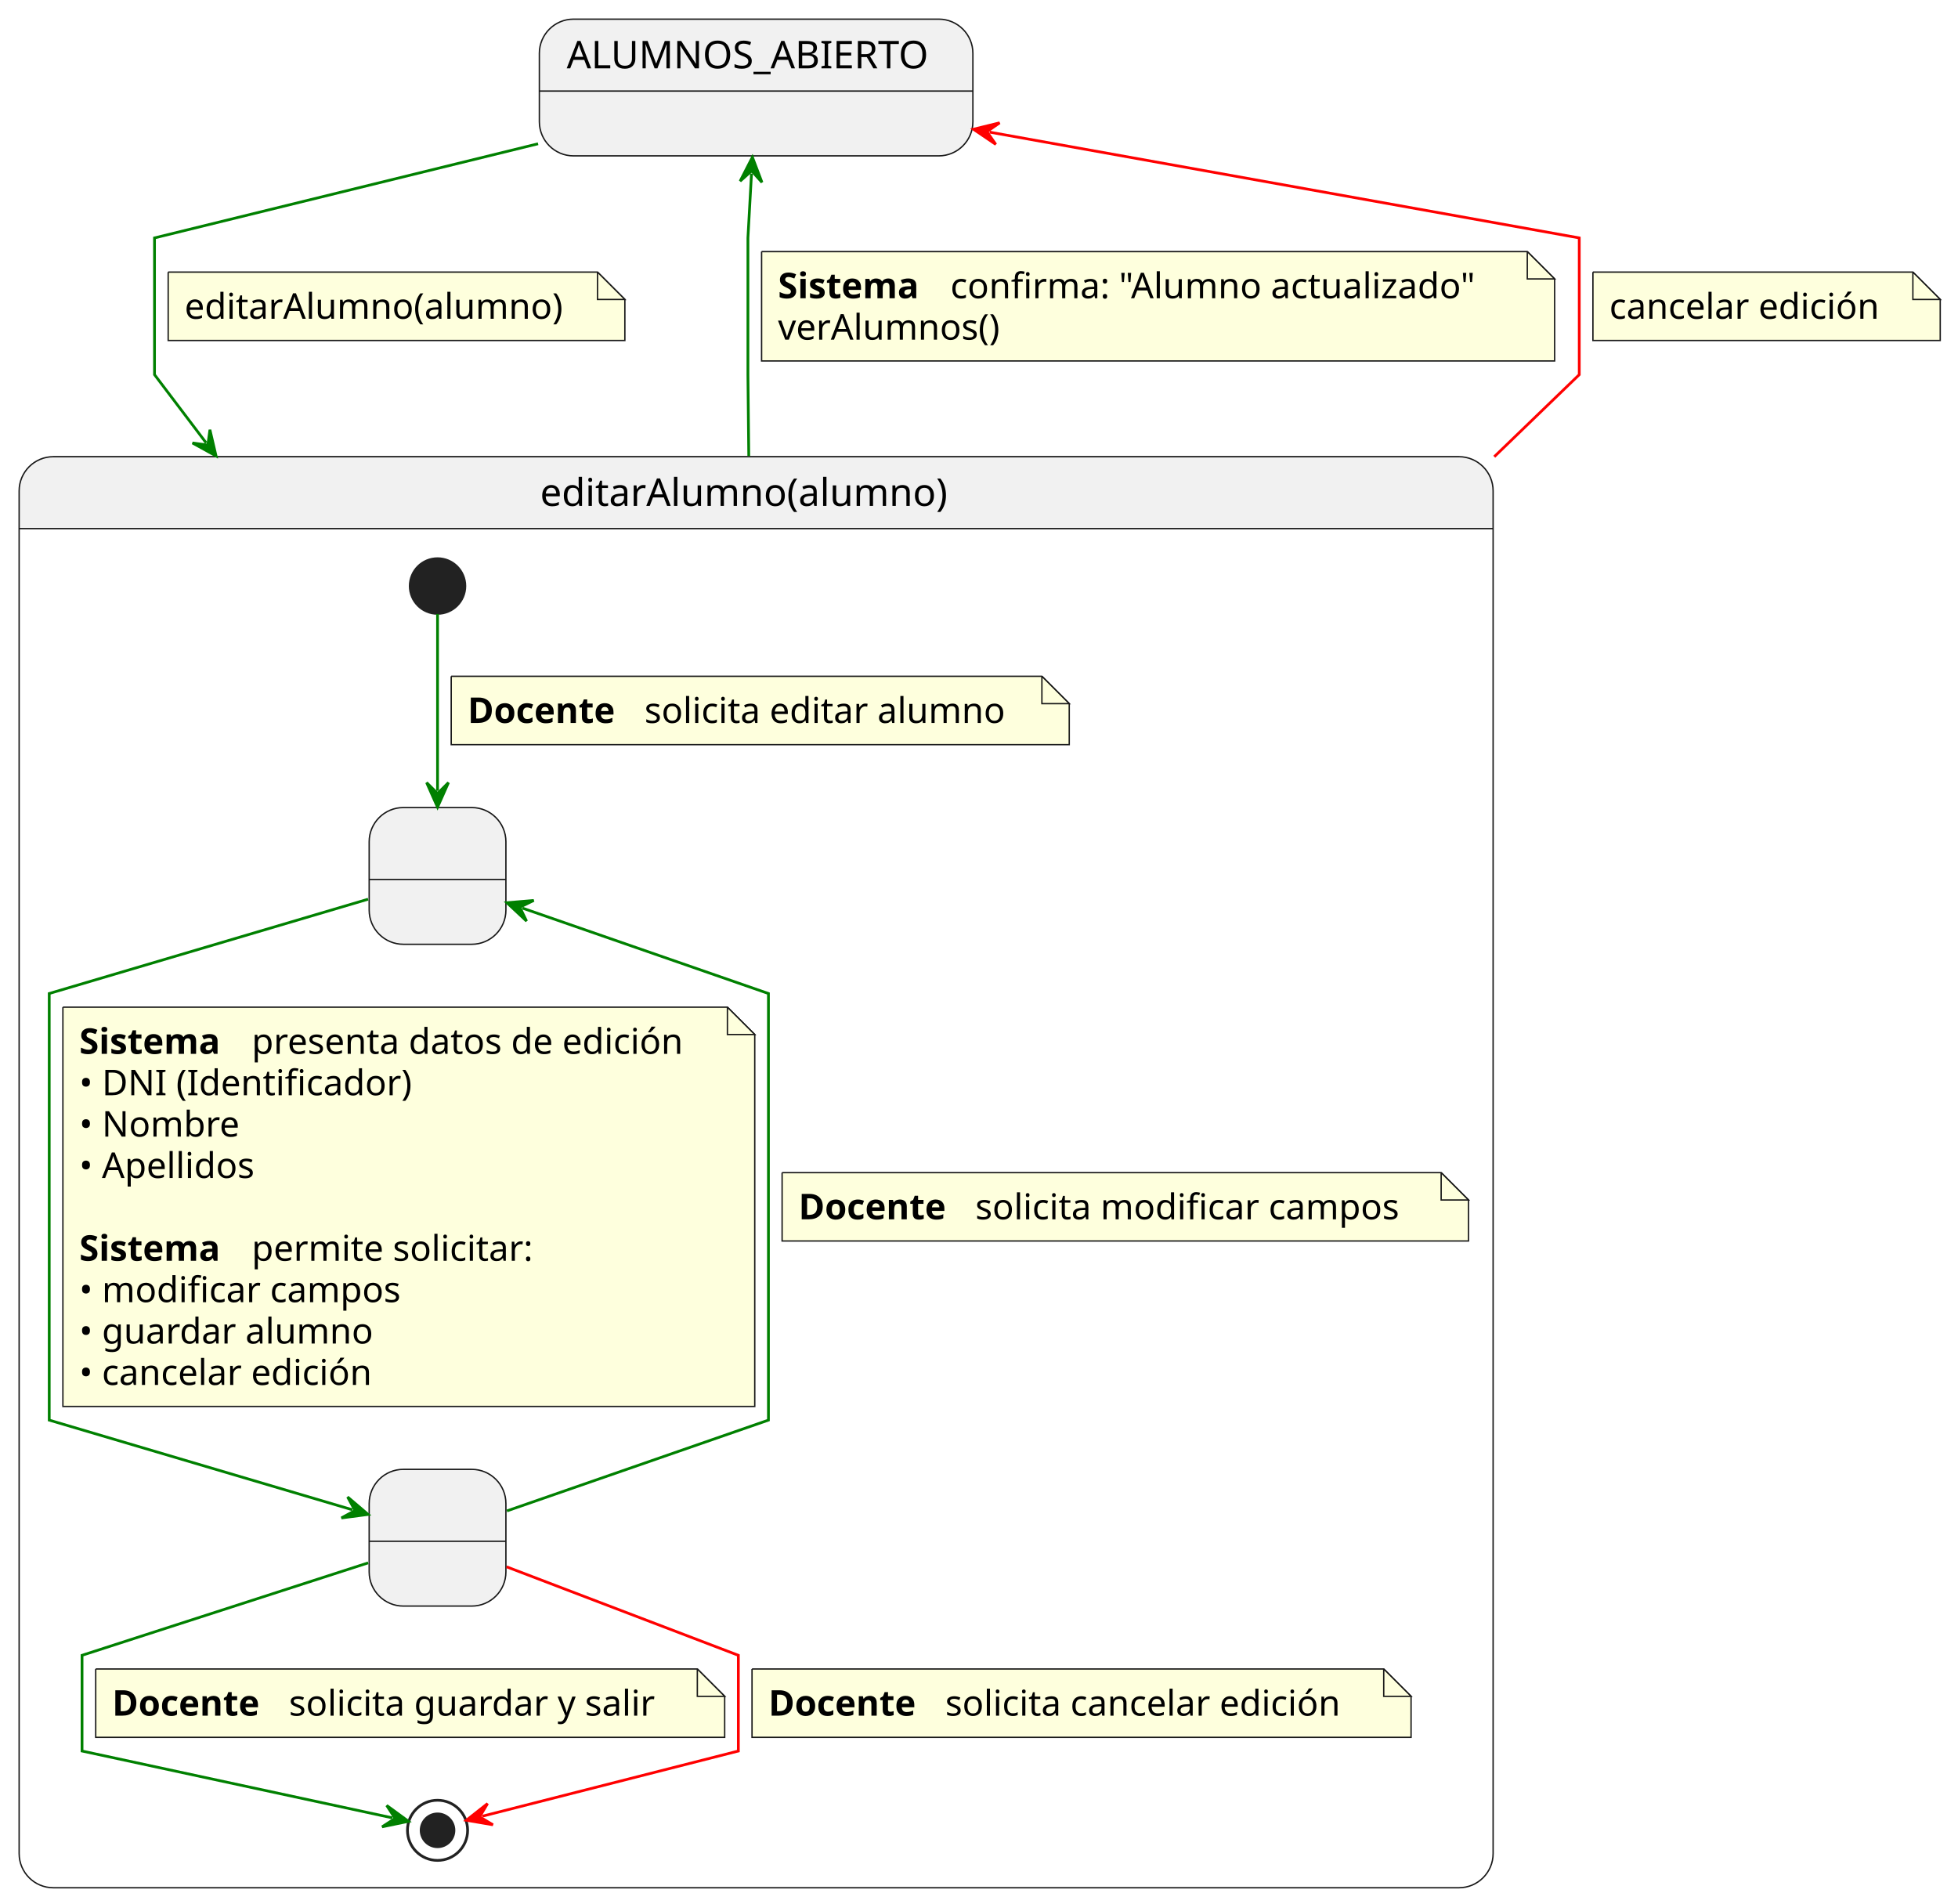
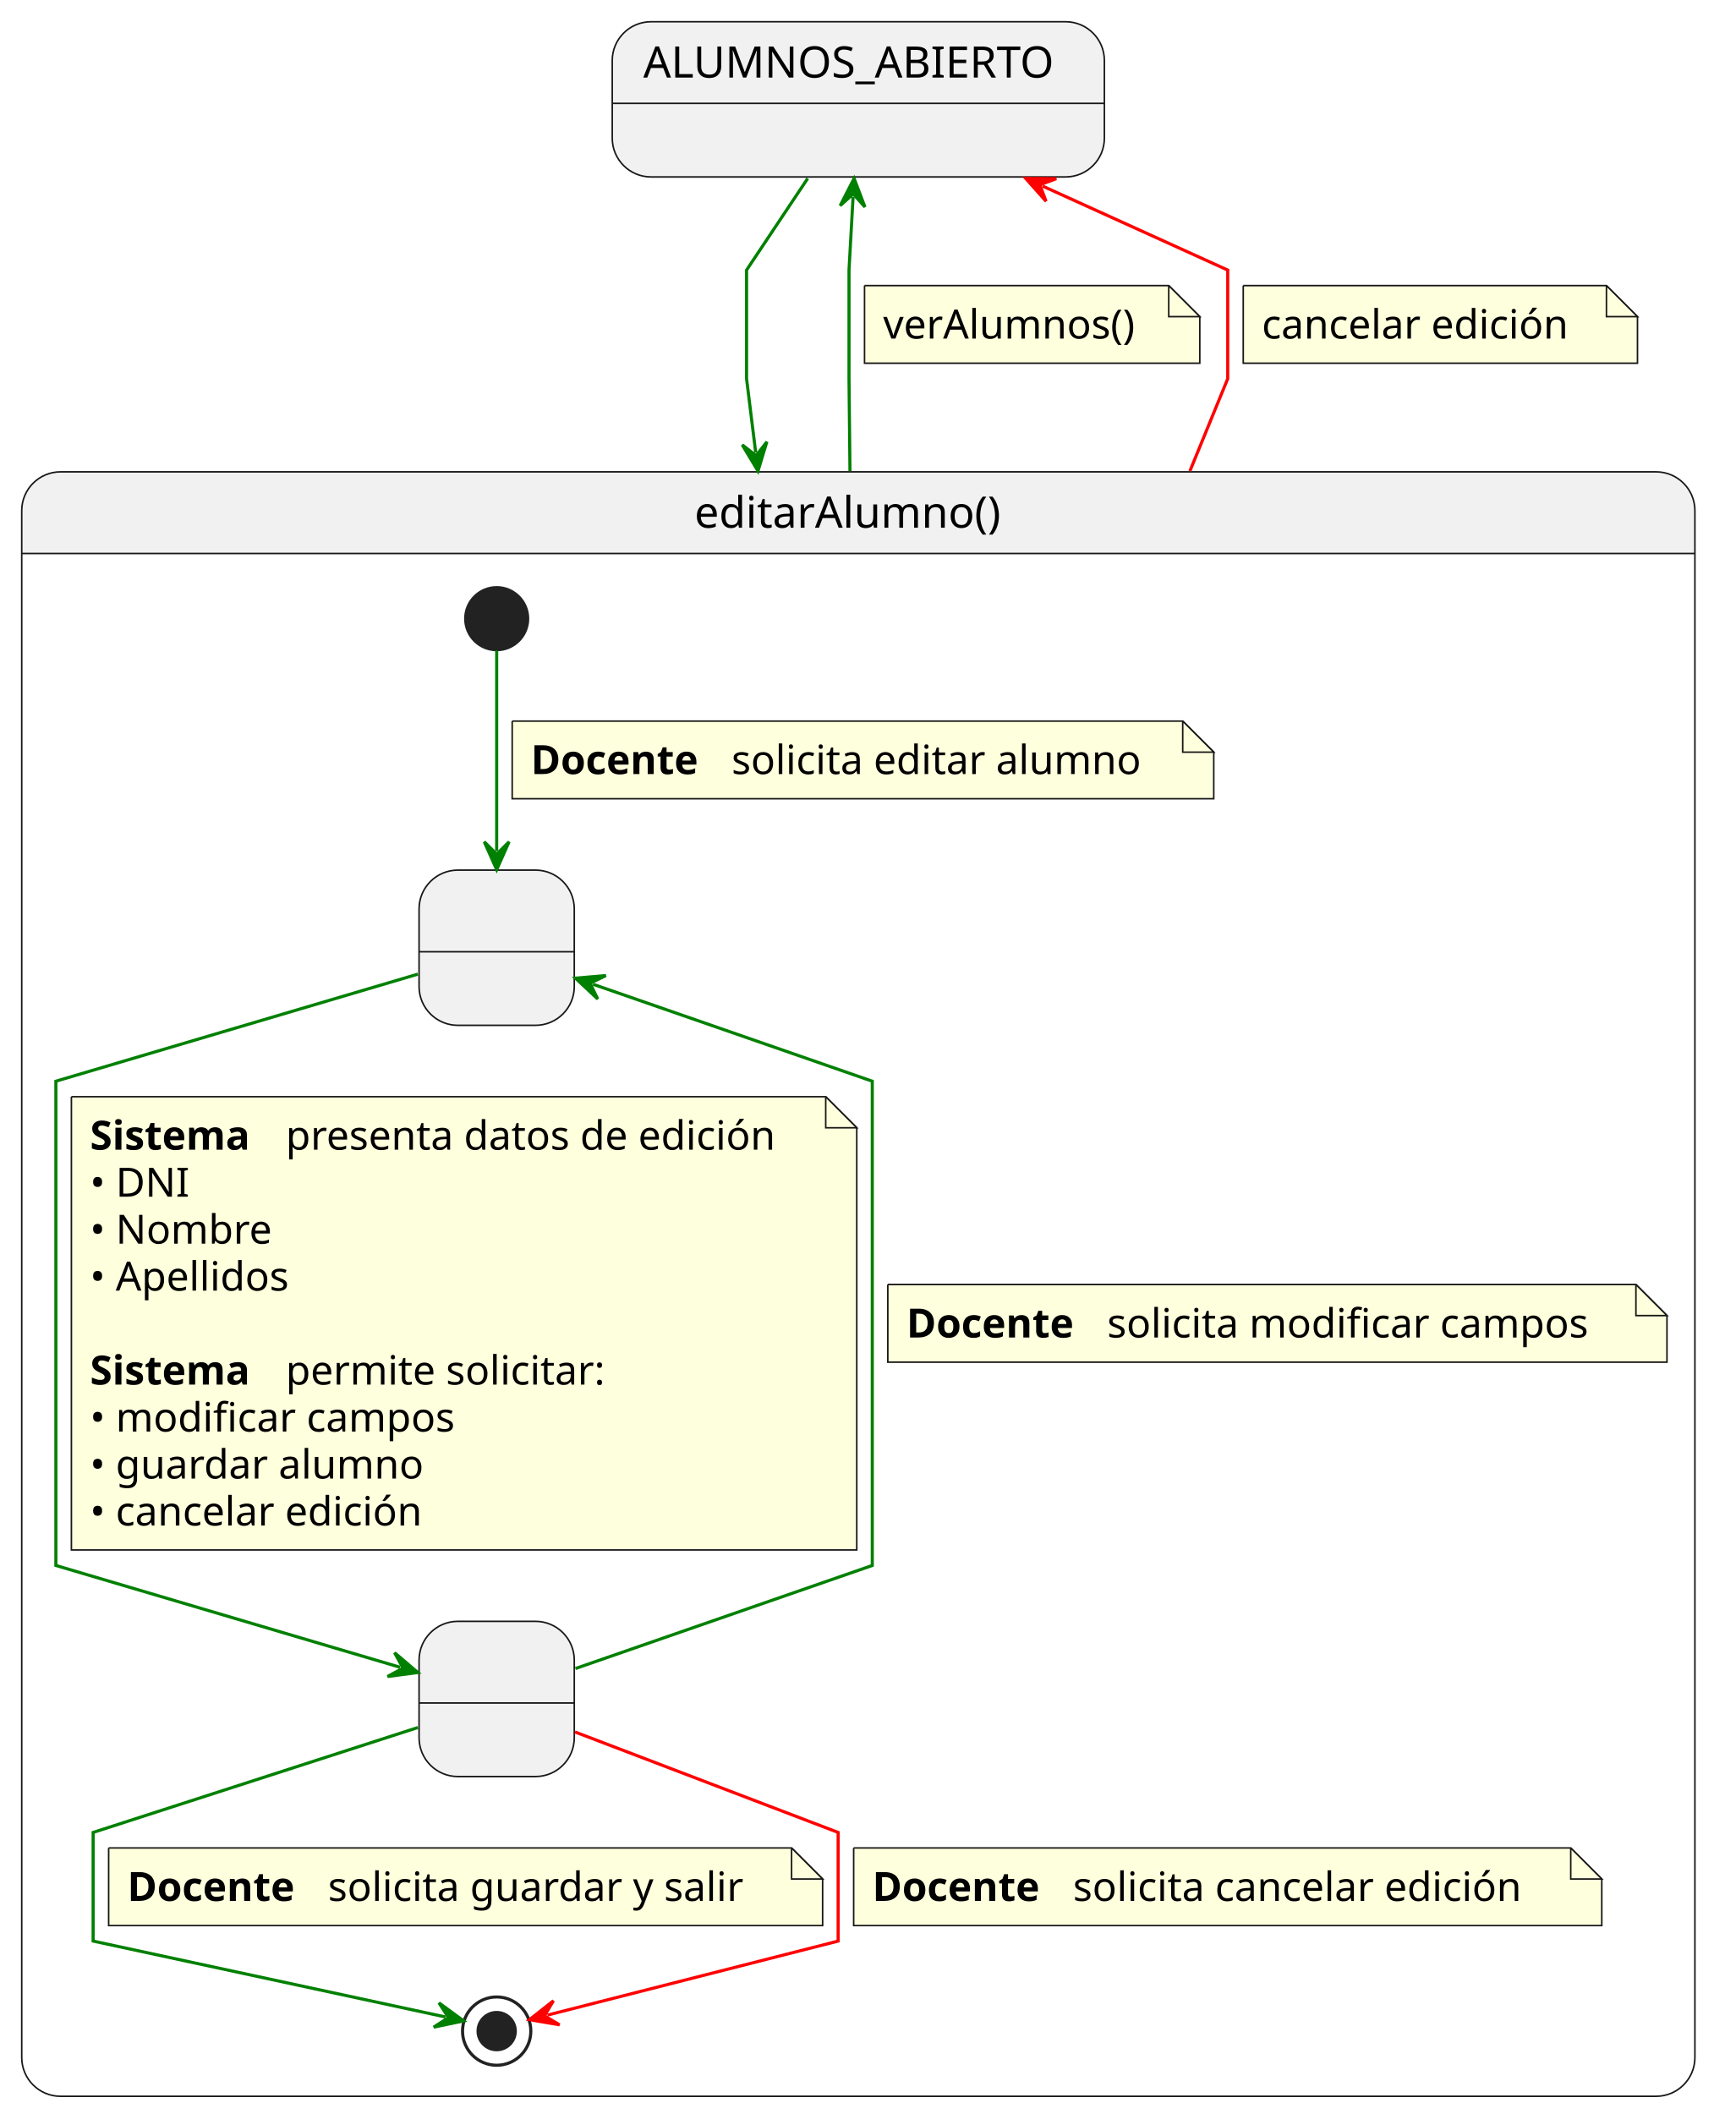
- <svg xmlns="http://www.w3.org/2000/svg" contentStyleType="text/css" data-diagram-type="STATE" height="696px" preserveAspectRatio="none" style="width:716px;height:696px;background:#FFFFFF;" version="1.1" viewBox="0 0 716 696" width="716px" zoomAndPan="magnify">
+ <svg xmlns="http://www.w3.org/2000/svg" contentStyleType="text/css" data-diagram-type="STATE" height="681px" preserveAspectRatio="none" style="width:559px;height:681px;background:#FFFFFF;" version="1.1" viewBox="0 0 559 681" width="559px" zoomAndPan="magnify">
  <defs />
  <g>
    <g id="ALUMNOS_ABIERTO">
      <rect fill="#F1F1F1" height="50" rx="12.5" ry="12.5" style="stroke:#181818;stroke-width:0.5;" width="158.537" x="197.23" y="7" />
      <line style="stroke:#181818;stroke-width:0.5;" x1="197.23" x2="355.767" y1="33.297" y2="33.297" />
      <text fill="#000000" font-family="sans-serif" font-size="14" lengthAdjust="spacing" textLength="138.537" x="207.23" y="24.995">ALUMNOS_ABIERTO</text>
    </g>
-     <path d="M19.5,167 L533.5,167 A12.5,12.5 0 0 1 546,179.5 L546,193.297 L7,193.297 L7,179.5 A12.5,12.5 0 0 1 19.5,167" fill="#F1F1F1" />
-     <rect fill="none" height="523.297" rx="12.5" ry="12.5" style="stroke:#181818;stroke-width:0.5;" width="539" x="7" y="167" />
-     <line style="stroke:#181818;stroke-width:0.5;" x1="7" x2="546" y1="193.297" y2="193.297" />
-     <text fill="#000000" font-family="sans-serif" font-size="14" lengthAdjust="spacing" textLength="157.972" x="197.514" y="184.995">editarAlumno(alumno)</text>
+     <path d="M19.5,152 L533.5,152 A12.5,12.5 0 0 1 546,164.5 L546,178.297 L7,178.297 L7,164.5 A12.5,12.5 0 0 1 19.5,152" fill="#F1F1F1" />
+     <rect fill="none" height="523.297" rx="12.5" ry="12.5" style="stroke:#181818;stroke-width:0.5;" width="539" x="7" y="152" />
+     <line style="stroke:#181818;stroke-width:0.5;" x1="7" x2="546" y1="178.297" y2="178.297" />
+     <text fill="#000000" font-family="sans-serif" font-size="14" lengthAdjust="spacing" textLength="105.554" x="223.723" y="169.995">editarAlumno()</text>
    <g id="editarAlumno.EditandoDatos">
-       <rect fill="#F1F1F1" height="50" rx="12.5" ry="12.5" style="stroke:#181818;stroke-width:0.5;" width="50" x="135" y="295.297" />
-       <line style="stroke:#181818;stroke-width:0.5;" x1="135" x2="185" y1="321.594" y2="321.594" />
-       <text fill="#000000" font-family="sans-serif" font-size="14" lengthAdjust="spacing" textLength="4.45" x="157.775" y="313.292"> </text>
+       <rect fill="#F1F1F1" height="50" rx="12.5" ry="12.5" style="stroke:#181818;stroke-width:0.5;" width="50" x="135" y="280.297" />
+       <line style="stroke:#181818;stroke-width:0.5;" x1="135" x2="185" y1="306.594" y2="306.594" />
+       <text fill="#000000" font-family="sans-serif" font-size="14" lengthAdjust="spacing" textLength="4.45" x="157.775" y="298.292"> </text>
    </g>
    <g id="editarAlumno.GuardandoDatos">
-       <rect fill="#F1F1F1" height="50" rx="12.5" ry="12.5" style="stroke:#181818;stroke-width:0.5;" width="50" x="135" y="537.297" />
-       <line style="stroke:#181818;stroke-width:0.5;" x1="135" x2="185" y1="563.594" y2="563.594" />
-       <text fill="#000000" font-family="sans-serif" font-size="14" lengthAdjust="spacing" textLength="4.45" x="157.775" y="555.292"> </text>
+       <rect fill="#F1F1F1" height="50" rx="12.5" ry="12.5" style="stroke:#181818;stroke-width:0.5;" width="50" x="135" y="522.297" />
+       <line style="stroke:#181818;stroke-width:0.5;" x1="135" x2="185" y1="548.594" y2="548.594" />
+       <text fill="#000000" font-family="sans-serif" font-size="14" lengthAdjust="spacing" textLength="4.45" x="157.775" y="540.292"> </text>
    </g>
-     <ellipse cx="160" cy="214.297" fill="#222222" rx="10" ry="10" style="stroke:#222222;stroke-width:1;" />
-     <ellipse cx="160" cy="669.297" fill="none" rx="11" ry="11" style="stroke:#222222;stroke-width:1;" />
-     <ellipse cx="160" cy="669.297" fill="#222222" rx="6" ry="6" style="stroke:#222222;stroke-width:1;" />
-     <g class="link" data-entity-1=".start.editarAlumno" data-entity-2="EditandoDatos" data-source-line="18" data-uid="lnk4" id="link_.start.editarAlumno_EditandoDatos">
-       <path d="M160,224.527 C160,240.237 160,266.657 160,289.167" fill="none" id="*start*editarAlumno-to-EditandoDatos" style="stroke:#008000;stroke-width:1;" />
-       <polygon fill="#008000" points="160,295.167,164,286.167,160,290.167,156,286.167,160,295.167" style="stroke:#008000;stroke-width:1;" />
-       <path d="M165,247.297 L165,272.297 L391,272.297 L391,257.297 L381,247.297 L165,247.297" fill="#FEFFDD" style="stroke:#181818;stroke-width:0.5;" />
-       <path d="M381,247.297 L381,257.297 L391,257.297 L381,247.297" fill="#FEFFDD" style="stroke:#181818;stroke-width:0.5;" />
-       <text fill="#000000" font-family="sans-serif" font-size="13" font-weight="bold" lengthAdjust="spacing" textLength="60.531" x="171" y="264.364">Docente</text>
-       <text fill="#000000" font-family="sans-serif" font-size="13" lengthAdjust="spacing" textLength="140.981" x="235.664" y="264.364">solicita editar alumno</text>
+     <ellipse cx="160" cy="199.297" fill="#222222" rx="10" ry="10" style="stroke:#222222;stroke-width:1;" />
+     <ellipse cx="160" cy="654.297" fill="none" rx="11" ry="11" style="stroke:#222222;stroke-width:1;" />
+     <ellipse cx="160" cy="654.297" fill="#222222" rx="6" ry="6" style="stroke:#222222;stroke-width:1;" />
+     <g class="link" data-entity-1=".start.editarAlumno" data-entity-2="EditandoDatos" data-source-line="12" data-uid="lnk4" id="link_.start.editarAlumno_EditandoDatos">
+       <path d="M160,209.527 C160,225.237 160,251.657 160,274.167" fill="none" id="*start*editarAlumno-to-EditandoDatos" style="stroke:#008000;stroke-width:1;" />
+       <polygon fill="#008000" points="160,280.167,164,271.167,160,275.167,156,271.167,160,280.167" style="stroke:#008000;stroke-width:1;" />
+       <path d="M165,232.297 L165,257.297 L391,257.297 L391,242.297 L381,232.297 L165,232.297" fill="#FEFFDD" style="stroke:#181818;stroke-width:0.5;" />
+       <path d="M381,232.297 L381,242.297 L391,242.297 L381,232.297" fill="#FEFFDD" style="stroke:#181818;stroke-width:0.5;" />
+       <text fill="#000000" font-family="sans-serif" font-size="13" font-weight="bold" lengthAdjust="spacing" textLength="60.531" x="171" y="249.364">Docente</text>
+       <text fill="#000000" font-family="sans-serif" font-size="13" lengthAdjust="spacing" textLength="140.981" x="235.664" y="249.364">solicita editar alumno</text>
    </g>
-     <g class="link" data-entity-1="EditandoDatos" data-entity-2="GuardandoDatos" data-source-line="23" data-uid="lnk5" id="link_EditandoDatos_GuardandoDatos">
-       <path d="M134.61,328.807 C93.77,340.887 18,363.297 18,363.297 C18,363.297 18,519.297 18,519.297 C18,519.297 88.016,540.005 128.856,552.085" fill="none" id="EditandoDatos-to-GuardandoDatos" style="stroke:#008000;stroke-width:1;" />
-       <polygon fill="#008000" points="134.61,553.787,127.114,547.398,129.815,552.369,124.845,555.07,134.61,553.787" style="stroke:#008000;stroke-width:1;" />
-       <path d="M23,368.297 L23,514.297 L276,514.297 L276,378.297 L266,368.297 L23,368.297" fill="#FEFFDD" style="stroke:#181818;stroke-width:0.5;" />
-       <path d="M266,368.297 L266,378.297 L276,378.297 L266,368.297" fill="#FEFFDD" style="stroke:#181818;stroke-width:0.5;" />
-       <text fill="#000000" font-family="sans-serif" font-size="13" font-weight="bold" lengthAdjust="spacing" textLength="58.906" x="29" y="385.364">Sistema</text>
-       <text fill="#000000" font-family="sans-serif" font-size="13" lengthAdjust="spacing" textLength="169.171" x="92.039" y="385.364">presenta datos de edición</text>
-       <text fill="#000000" font-family="sans-serif" font-size="13" lengthAdjust="spacing" textLength="131.53" x="29" y="400.497">• DNI (Identificador)</text>
-       <text fill="#000000" font-family="sans-serif" font-size="13" lengthAdjust="spacing" textLength="63.737" x="29" y="415.629">• Nombre</text>
-       <text fill="#000000" font-family="sans-serif" font-size="13" lengthAdjust="spacing" textLength="70.757" x="29" y="430.762">• Apellidos</text>
-       <text fill="#000000" font-family="sans-serif" font-size="13" lengthAdjust="spacing" textLength="4.132" x="29" y="445.895"> </text>
-       <text fill="#000000" font-family="sans-serif" font-size="13" font-weight="bold" lengthAdjust="spacing" textLength="58.906" x="29" y="461.028">Sistema</text>
-       <text fill="#000000" font-family="sans-serif" font-size="13" lengthAdjust="spacing" textLength="110.595" x="92.039" y="461.028">permite solicitar:</text>
-       <text fill="#000000" font-family="sans-serif" font-size="13" lengthAdjust="spacing" textLength="127.816" x="29" y="476.161">• modificar campos</text>
-       <text fill="#000000" font-family="sans-serif" font-size="13" lengthAdjust="spacing" textLength="115.972" x="29" y="491.293">• guardar alumno</text>
-       <text fill="#000000" font-family="sans-serif" font-size="13" lengthAdjust="spacing" textLength="118.168" x="29" y="506.426">• cancelar edición</text>
+     <g class="link" data-entity-1="EditandoDatos" data-entity-2="GuardandoDatos" data-source-line="17" data-uid="lnk5" id="link_EditandoDatos_GuardandoDatos">
+       <path d="M134.61,313.807 C93.77,325.887 18,348.297 18,348.297 C18,348.297 18,504.297 18,504.297 C18,504.297 88.016,525.005 128.856,537.085" fill="none" id="EditandoDatos-to-GuardandoDatos" style="stroke:#008000;stroke-width:1;" />
+       <polygon fill="#008000" points="134.61,538.787,127.114,532.398,129.815,537.369,124.845,540.07,134.61,538.787" style="stroke:#008000;stroke-width:1;" />
+       <path d="M23,353.297 L23,499.297 L276,499.297 L276,363.297 L266,353.297 L23,353.297" fill="#FEFFDD" style="stroke:#181818;stroke-width:0.5;" />
+       <path d="M266,353.297 L266,363.297 L276,363.297 L266,353.297" fill="#FEFFDD" style="stroke:#181818;stroke-width:0.5;" />
+       <text fill="#000000" font-family="sans-serif" font-size="13" font-weight="bold" lengthAdjust="spacing" textLength="58.906" x="29" y="370.364">Sistema</text>
+       <text fill="#000000" font-family="sans-serif" font-size="13" lengthAdjust="spacing" textLength="169.171" x="92.039" y="370.364">presenta datos de edición</text>
+       <text fill="#000000" font-family="sans-serif" font-size="13" lengthAdjust="spacing" textLength="35.369" x="29" y="385.497">• DNI</text>
+       <text fill="#000000" font-family="sans-serif" font-size="13" lengthAdjust="spacing" textLength="63.737" x="29" y="400.629">• Nombre</text>
+       <text fill="#000000" font-family="sans-serif" font-size="13" lengthAdjust="spacing" textLength="70.757" x="29" y="415.762">• Apellidos</text>
+       <text fill="#000000" font-family="sans-serif" font-size="13" lengthAdjust="spacing" textLength="4.132" x="29" y="430.895"> </text>
+       <text fill="#000000" font-family="sans-serif" font-size="13" font-weight="bold" lengthAdjust="spacing" textLength="58.906" x="29" y="446.028">Sistema</text>
+       <text fill="#000000" font-family="sans-serif" font-size="13" lengthAdjust="spacing" textLength="110.595" x="92.039" y="446.028">permite solicitar:</text>
+       <text fill="#000000" font-family="sans-serif" font-size="13" lengthAdjust="spacing" textLength="127.816" x="29" y="461.161">• modificar campos</text>
+       <text fill="#000000" font-family="sans-serif" font-size="13" lengthAdjust="spacing" textLength="115.972" x="29" y="476.293">• guardar alumno</text>
+       <text fill="#000000" font-family="sans-serif" font-size="13" lengthAdjust="spacing" textLength="118.168" x="29" y="491.426">• cancelar edición</text>
    </g>
-     <g class="link" data-entity-1="GuardandoDatos" data-entity-2="EditandoDatos" data-source-line="37" data-uid="lnk6" id="link_GuardandoDatos_EditandoDatos">
-       <path d="M185.37,552.497 C220.85,540.177 281,519.297 281,519.297 C281,519.297 281,363.297 281,363.297 C281,363.297 226.518,344.385 191.038,332.065" fill="none" id="GuardandoDatos-to-EditandoDatos" style="stroke:#008000;stroke-width:1;" />
-       <polygon fill="#008000" points="185.37,330.097,192.56,336.828,190.093,331.737,195.184,329.27,185.37,330.097" style="stroke:#008000;stroke-width:1;" />
-       <path d="M286,428.797 L286,453.797 L537,453.797 L537,438.797 L527,428.797 L286,428.797" fill="#FEFFDD" style="stroke:#181818;stroke-width:0.5;" />
-       <path d="M527,428.797 L527,438.797 L537,438.797 L527,428.797" fill="#FEFFDD" style="stroke:#181818;stroke-width:0.5;" />
-       <text fill="#000000" font-family="sans-serif" font-size="13" font-weight="bold" lengthAdjust="spacing" textLength="60.531" x="292" y="445.864">Docente</text>
-       <text fill="#000000" font-family="sans-serif" font-size="13" lengthAdjust="spacing" textLength="165.921" x="356.664" y="445.864">solicita modificar campos</text>
+     <g class="link" data-entity-1="GuardandoDatos" data-entity-2="EditandoDatos" data-source-line="30" data-uid="lnk6" id="link_GuardandoDatos_EditandoDatos">
+       <path d="M185.37,537.497 C220.85,525.177 281,504.297 281,504.297 C281,504.297 281,348.297 281,348.297 C281,348.297 226.518,329.385 191.038,317.065" fill="none" id="GuardandoDatos-to-EditandoDatos" style="stroke:#008000;stroke-width:1;" />
+       <polygon fill="#008000" points="185.37,315.097,192.56,321.828,190.093,316.737,195.184,314.27,185.37,315.097" style="stroke:#008000;stroke-width:1;" />
+       <path d="M286,413.797 L286,438.797 L537,438.797 L537,423.797 L527,413.797 L286,413.797" fill="#FEFFDD" style="stroke:#181818;stroke-width:0.5;" />
+       <path d="M527,413.797 L527,423.797 L537,423.797 L527,413.797" fill="#FEFFDD" style="stroke:#181818;stroke-width:0.5;" />
+       <text fill="#000000" font-family="sans-serif" font-size="13" font-weight="bold" lengthAdjust="spacing" textLength="60.531" x="292" y="430.864">Docente</text>
+       <text fill="#000000" font-family="sans-serif" font-size="13" lengthAdjust="spacing" textLength="165.921" x="356.664" y="430.864">solicita modificar campos</text>
    </g>
-     <g class="link" data-entity-1="GuardandoDatos" data-entity-2=".end.editarAlumno" data-source-line="43" data-uid="lnk8" id="link_GuardandoDatos_.end.editarAlumno">
-       <path d="M134.63,571.497 C96.79,583.717 30,605.297 30,605.297 C30,605.297 30,640.297 30,640.297 C30,640.297 112.445,658.053 143.495,664.743" fill="none" id="GuardandoDatos-to-*end*editarAlumno" style="stroke:#008000;stroke-width:1;" />
-       <polygon fill="#008000" points="149.36,666.007,141.404,660.201,144.472,664.954,139.719,668.021,149.36,666.007" style="stroke:#008000;stroke-width:1;" />
-       <path d="M35,610.297 L35,635.297 L265,635.297 L265,620.297 L255,610.297 L35,610.297" fill="#FEFFDD" style="stroke:#181818;stroke-width:0.5;" />
-       <path d="M255,610.297 L255,620.297 L265,620.297 L255,610.297" fill="#FEFFDD" style="stroke:#181818;stroke-width:0.5;" />
-       <text fill="#000000" font-family="sans-serif" font-size="13" font-weight="bold" lengthAdjust="spacing" textLength="60.531" x="41" y="627.364">Docente</text>
-       <text fill="#000000" font-family="sans-serif" font-size="13" lengthAdjust="spacing" textLength="144.536" x="105.664" y="627.364">solicita guardar y salir</text>
+     <g class="link" data-entity-1="GuardandoDatos" data-entity-2=".end.editarAlumno" data-source-line="35" data-uid="lnk8" id="link_GuardandoDatos_.end.editarAlumno">
+       <path d="M134.63,556.497 C96.79,568.717 30,590.297 30,590.297 C30,590.297 30,625.297 30,625.297 C30,625.297 112.445,643.053 143.495,649.743" fill="none" id="GuardandoDatos-to-*end*editarAlumno" style="stroke:#008000;stroke-width:1;" />
+       <polygon fill="#008000" points="149.36,651.007,141.404,645.201,144.472,649.954,139.719,653.021,149.36,651.007" style="stroke:#008000;stroke-width:1;" />
+       <path d="M35,595.297 L35,620.297 L265,620.297 L265,605.297 L255,595.297 L35,595.297" fill="#FEFFDD" style="stroke:#181818;stroke-width:0.5;" />
+       <path d="M255,595.297 L255,605.297 L265,605.297 L255,595.297" fill="#FEFFDD" style="stroke:#181818;stroke-width:0.5;" />
+       <text fill="#000000" font-family="sans-serif" font-size="13" font-weight="bold" lengthAdjust="spacing" textLength="60.531" x="41" y="612.364">Docente</text>
+       <text fill="#000000" font-family="sans-serif" font-size="13" lengthAdjust="spacing" textLength="144.536" x="105.664" y="612.364">solicita guardar y salir</text>
    </g>
-     <g class="link" data-entity-1="GuardandoDatos" data-entity-2=".end.editarAlumno" data-source-line="49" data-uid="lnk9" id="link_GuardandoDatos_.end.editarAlumno">
-       <path d="M185.24,572.937 C217.71,585.337 270,605.297 270,605.297 C270,605.297 270,640.297 270,640.297 C270,640.297 203.894,657.126 176.364,664.136" fill="none" id="GuardandoDatos-to-*end*editarAlumno-1" style="stroke:#FF0000;stroke-width:1;" />
-       <polygon fill="#FF0000" points="170.55,665.617,180.259,667.272,175.395,664.383,178.285,659.52,170.55,665.617" style="stroke:#FF0000;stroke-width:1;" />
-       <path d="M275,610.297 L275,635.297 L516,635.297 L516,620.297 L506,610.297 L275,610.297" fill="#FEFFDD" style="stroke:#181818;stroke-width:0.5;" />
-       <path d="M506,610.297 L506,620.297 L516,620.297 L506,610.297" fill="#FEFFDD" style="stroke:#181818;stroke-width:0.5;" />
-       <text fill="#000000" font-family="sans-serif" font-size="13" font-weight="bold" lengthAdjust="spacing" textLength="60.531" x="281" y="627.364">Docente</text>
-       <text fill="#000000" font-family="sans-serif" font-size="13" lengthAdjust="spacing" textLength="156.273" x="345.664" y="627.364">solicita cancelar edición</text>
+     <g class="link" data-entity-1="GuardandoDatos" data-entity-2=".end.editarAlumno" data-source-line="40" data-uid="lnk9" id="link_GuardandoDatos_.end.editarAlumno">
+       <path d="M185.24,557.937 C217.71,570.337 270,590.297 270,590.297 C270,590.297 270,625.297 270,625.297 C270,625.297 203.894,642.126 176.364,649.136" fill="none" id="GuardandoDatos-to-*end*editarAlumno-1" style="stroke:#FF0000;stroke-width:1;" />
+       <polygon fill="#FF0000" points="170.55,650.617,180.259,652.272,175.395,649.383,178.285,644.52,170.55,650.617" style="stroke:#FF0000;stroke-width:1;" />
+       <path d="M275,595.297 L275,620.297 L516,620.297 L516,605.297 L506,595.297 L275,595.297" fill="#FEFFDD" style="stroke:#181818;stroke-width:0.5;" />
+       <path d="M506,595.297 L506,605.297 L516,605.297 L506,595.297" fill="#FEFFDD" style="stroke:#181818;stroke-width:0.5;" />
+       <text fill="#000000" font-family="sans-serif" font-size="13" font-weight="bold" lengthAdjust="spacing" textLength="60.531" x="281" y="612.364">Docente</text>
+       <text fill="#000000" font-family="sans-serif" font-size="13" lengthAdjust="spacing" textLength="156.273" x="345.664" y="612.364">solicita cancelar edición</text>
    </g>
-     <g class="link" data-entity-1="ALUMNOS_ABIERTO" data-entity-2="editarAlumno" data-source-line="7" data-uid="lnk2" id="link_ALUMNOS_ABIERTO_editarAlumno">
-       <path d="M196.76,52.57 C133.8,68.03 56.5,87 56.5,87 C56.5,87 56.5,137 56.5,137 C56.5,137 61.529,143.646 75.389,161.956" fill="none" id="ALUMNOS_ABIERTO-to-editarAlumno" style="stroke:#008000;stroke-width:1;" />
-       <polygon fill="#008000" points="79.01,166.74,76.767,157.15,75.992,162.753,70.389,161.978,79.01,166.74" style="stroke:#008000;stroke-width:1;" />
-       <path d="M61.5,99.5 L61.5,124.5 L228.5,124.5 L228.5,109.5 L218.5,99.5 L61.5,99.5" fill="#FEFFDD" style="stroke:#181818;stroke-width:0.5;" />
-       <path d="M218.5,99.5 L218.5,109.5 L228.5,109.5 L218.5,99.5" fill="#FEFFDD" style="stroke:#181818;stroke-width:0.5;" />
-       <text fill="#000000" font-family="sans-serif" font-size="13" lengthAdjust="spacing" textLength="146.688" x="67.5" y="116.567">editarAlumno(alumno)</text>
+     <g class="link" data-entity-1="ALUMNOS_ABIERTO" data-entity-2="editarAlumno" data-source-line="5" data-uid="lnk2" id="link_ALUMNOS_ABIERTO_editarAlumno">
+       <path d="M260.19,57.48 C250.66,71.76 240.5,87 240.5,87 C240.5,87 240.5,122 240.5,122 C240.5,122 241.172,127.476 243.442,145.786" fill="none" id="ALUMNOS_ABIERTO-to-editarAlumno" style="stroke:#008000;stroke-width:1;" />
+       <polygon fill="#008000" points="244.18,151.74,247.042,142.316,243.565,146.778,239.103,143.3,244.18,151.74" style="stroke:#008000;stroke-width:1;" />
    </g>
-     <g class="link" data-entity-1="editarAlumno" data-entity-2="ALUMNOS_ABIERTO" data-source-line="58" data-uid="lnk10" id="link_editarAlumno_ALUMNOS_ABIERTO">
-       <path d="M273.81,166.74 C273.62,148.43 273.5,137 273.5,137 C273.5,137 273.5,87 273.5,87 C273.5,87 274.019,77.751 274.809,63.471" fill="none" id="editarAlumno-to-ALUMNOS_ABIERTO" style="stroke:#008000;stroke-width:1;" />
+     <g class="link" data-entity-1="editarAlumno" data-entity-2="ALUMNOS_ABIERTO" data-source-line="46" data-uid="lnk10" id="link_editarAlumno_ALUMNOS_ABIERTO">
+       <path d="M273.81,151.74 C273.62,133.43 273.5,122 273.5,122 C273.5,122 273.5,87 273.5,87 C273.5,87 274.019,77.751 274.809,63.471" fill="none" id="editarAlumno-to-ALUMNOS_ABIERTO" style="stroke:#008000;stroke-width:1;" />
      <polygon fill="#008000" points="275.14,57.48,270.649,66.245,274.864,62.472,278.637,66.687,275.14,57.48" style="stroke:#008000;stroke-width:1;" />
-       <path d="M278.5,92 L278.5,132 L568.5,132 L568.5,102 L558.5,92 L278.5,92" fill="#FEFFDD" style="stroke:#181818;stroke-width:0.5;" />
-       <path d="M558.5,92 L558.5,102 L568.5,102 L558.5,92" fill="#FEFFDD" style="stroke:#181818;stroke-width:0.5;" />
-       <text fill="#000000" font-family="sans-serif" font-size="13" font-weight="bold" lengthAdjust="spacing" textLength="58.906" x="284.5" y="109.067">Sistema</text>
-       <text fill="#000000" font-family="sans-serif" font-size="13" lengthAdjust="spacing" textLength="206.343" x="347.539" y="109.067">confirma: "Alumno actualizado"</text>
-       <text fill="#000000" font-family="sans-serif" font-size="13" lengthAdjust="spacing" textLength="87.553" x="284.5" y="124.2">verAlumnos()</text>
+       <path d="M278.5,92 L278.5,117 L386.5,117 L386.5,102 L376.5,92 L278.5,92" fill="#FEFFDD" style="stroke:#181818;stroke-width:0.5;" />
+       <path d="M376.5,92 L376.5,102 L386.5,102 L376.5,92" fill="#FEFFDD" style="stroke:#181818;stroke-width:0.5;" />
+       <text fill="#000000" font-family="sans-serif" font-size="13" lengthAdjust="spacing" textLength="87.553" x="284.5" y="109.067">verAlumnos()</text>
    </g>
-     <g class="link" data-entity-1="editarAlumno" data-entity-2="ALUMNOS_ABIERTO" data-source-line="65" data-uid="lnk11" id="link_editarAlumno_ALUMNOS_ABIERTO">
-       <path d="M546.42,167.01 C565.55,148.54 577.5,137 577.5,137 C577.5,137 577.5,87 577.5,87 C577.5,87 451.066,64.32 361.886,48.32" fill="none" id="editarAlumno-to-ALUMNOS_ABIERTO-1" style="stroke:#FF0000;stroke-width:1;" />
-       <polygon fill="#FF0000" points="355.98,47.26,364.132,52.786,360.901,48.143,365.545,44.912,355.98,47.26" style="stroke:#FF0000;stroke-width:1;" />
-       <path d="M582.5,99.5 L582.5,124.5 L709.5,124.5 L709.5,109.5 L699.5,99.5 L582.5,99.5" fill="#FEFFDD" style="stroke:#181818;stroke-width:0.5;" />
-       <path d="M699.5,99.5 L699.5,109.5 L709.5,109.5 L699.5,99.5" fill="#FEFFDD" style="stroke:#181818;stroke-width:0.5;" />
-       <text fill="#000000" font-family="sans-serif" font-size="13" lengthAdjust="spacing" textLength="106.368" x="588.5" y="116.567">cancelar edición</text>
+     <g class="link" data-entity-1="editarAlumno" data-entity-2="ALUMNOS_ABIERTO" data-source-line="51" data-uid="lnk11" id="link_editarAlumno_ALUMNOS_ABIERTO">
+       <path d="M383.32,151.74 C390.82,133.43 395.5,122 395.5,122 C395.5,122 395.5,87 395.5,87 C395.5,87 367.384,74.238 335.894,59.958" fill="none" id="editarAlumno-to-ALUMNOS_ABIERTO-1" style="stroke:#FF0000;stroke-width:1;" />
+       <polygon fill="#FF0000" points="330.43,57.48,336.975,64.84,334.984,59.545,340.279,57.554,330.43,57.48" style="stroke:#FF0000;stroke-width:1;" />
+       <path d="M400.5,92 L400.5,117 L527.5,117 L527.5,102 L517.5,92 L400.5,92" fill="#FEFFDD" style="stroke:#181818;stroke-width:0.5;" />
+       <path d="M517.5,92 L517.5,102 L527.5,102 L517.5,92" fill="#FEFFDD" style="stroke:#181818;stroke-width:0.5;" />
+       <text fill="#000000" font-family="sans-serif" font-size="13" lengthAdjust="spacing" textLength="106.368" x="406.5" y="109.067">cancelar edición</text>
    </g>
  </g>
</svg>
